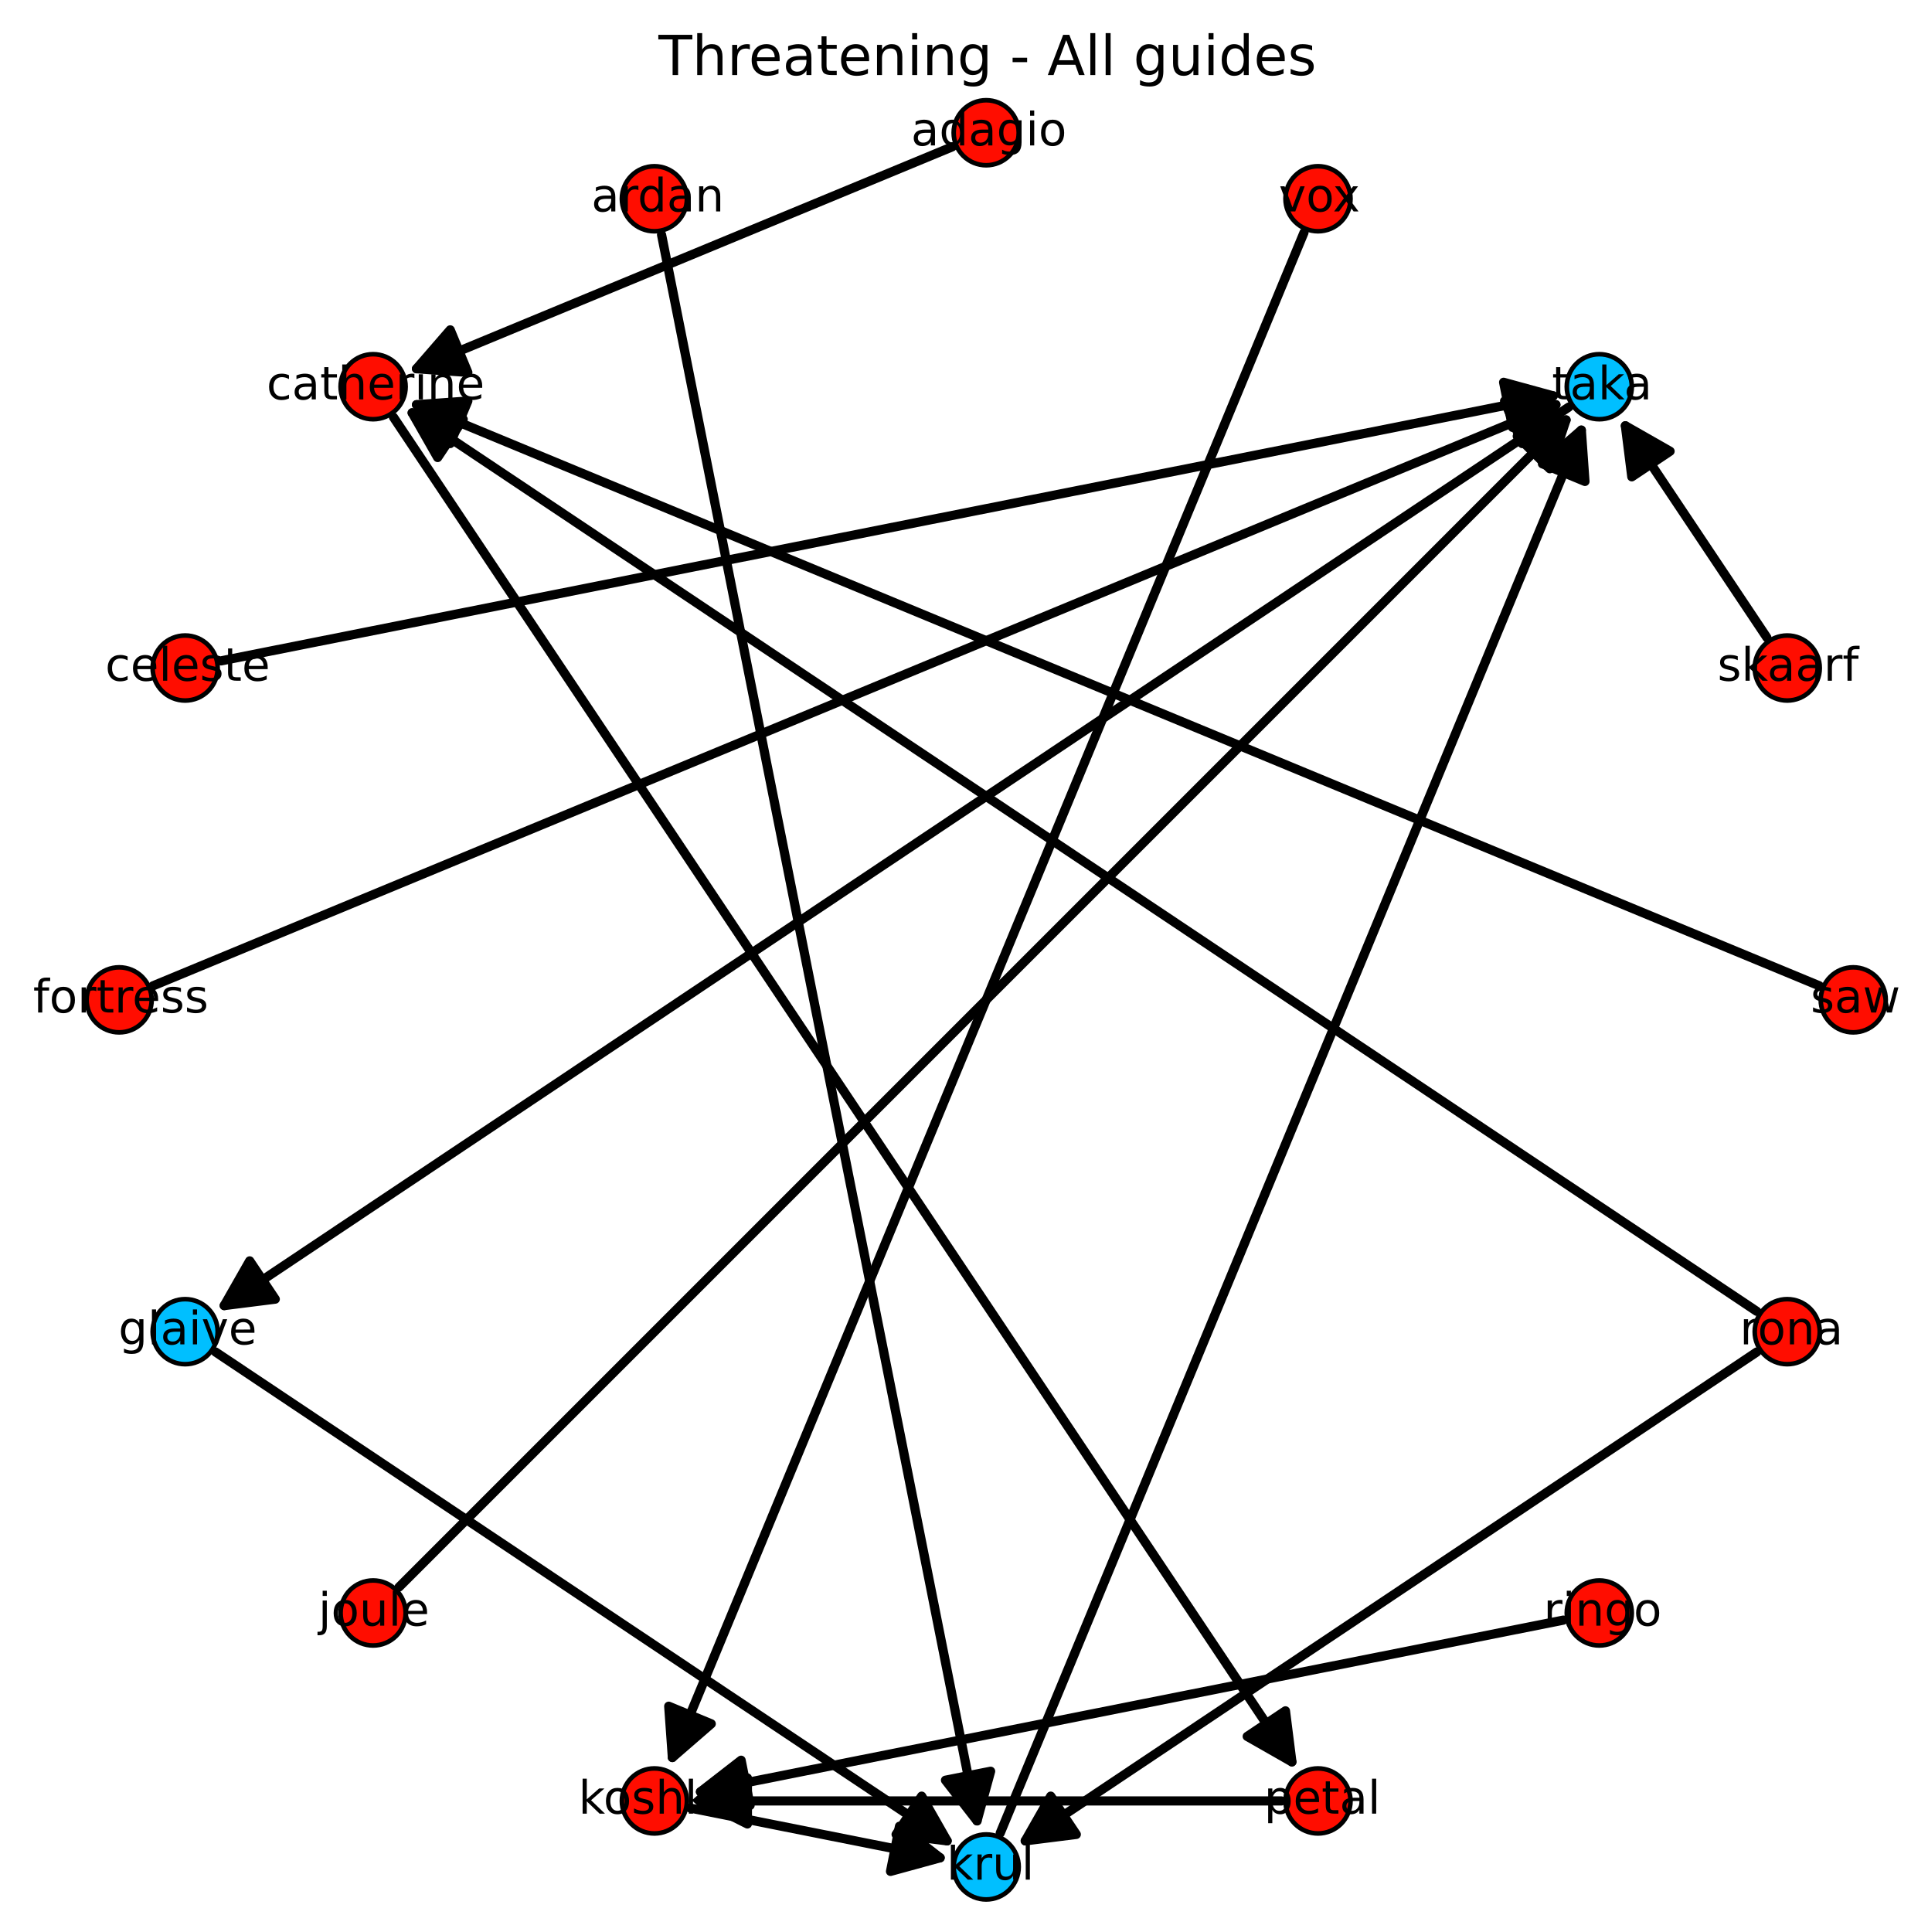
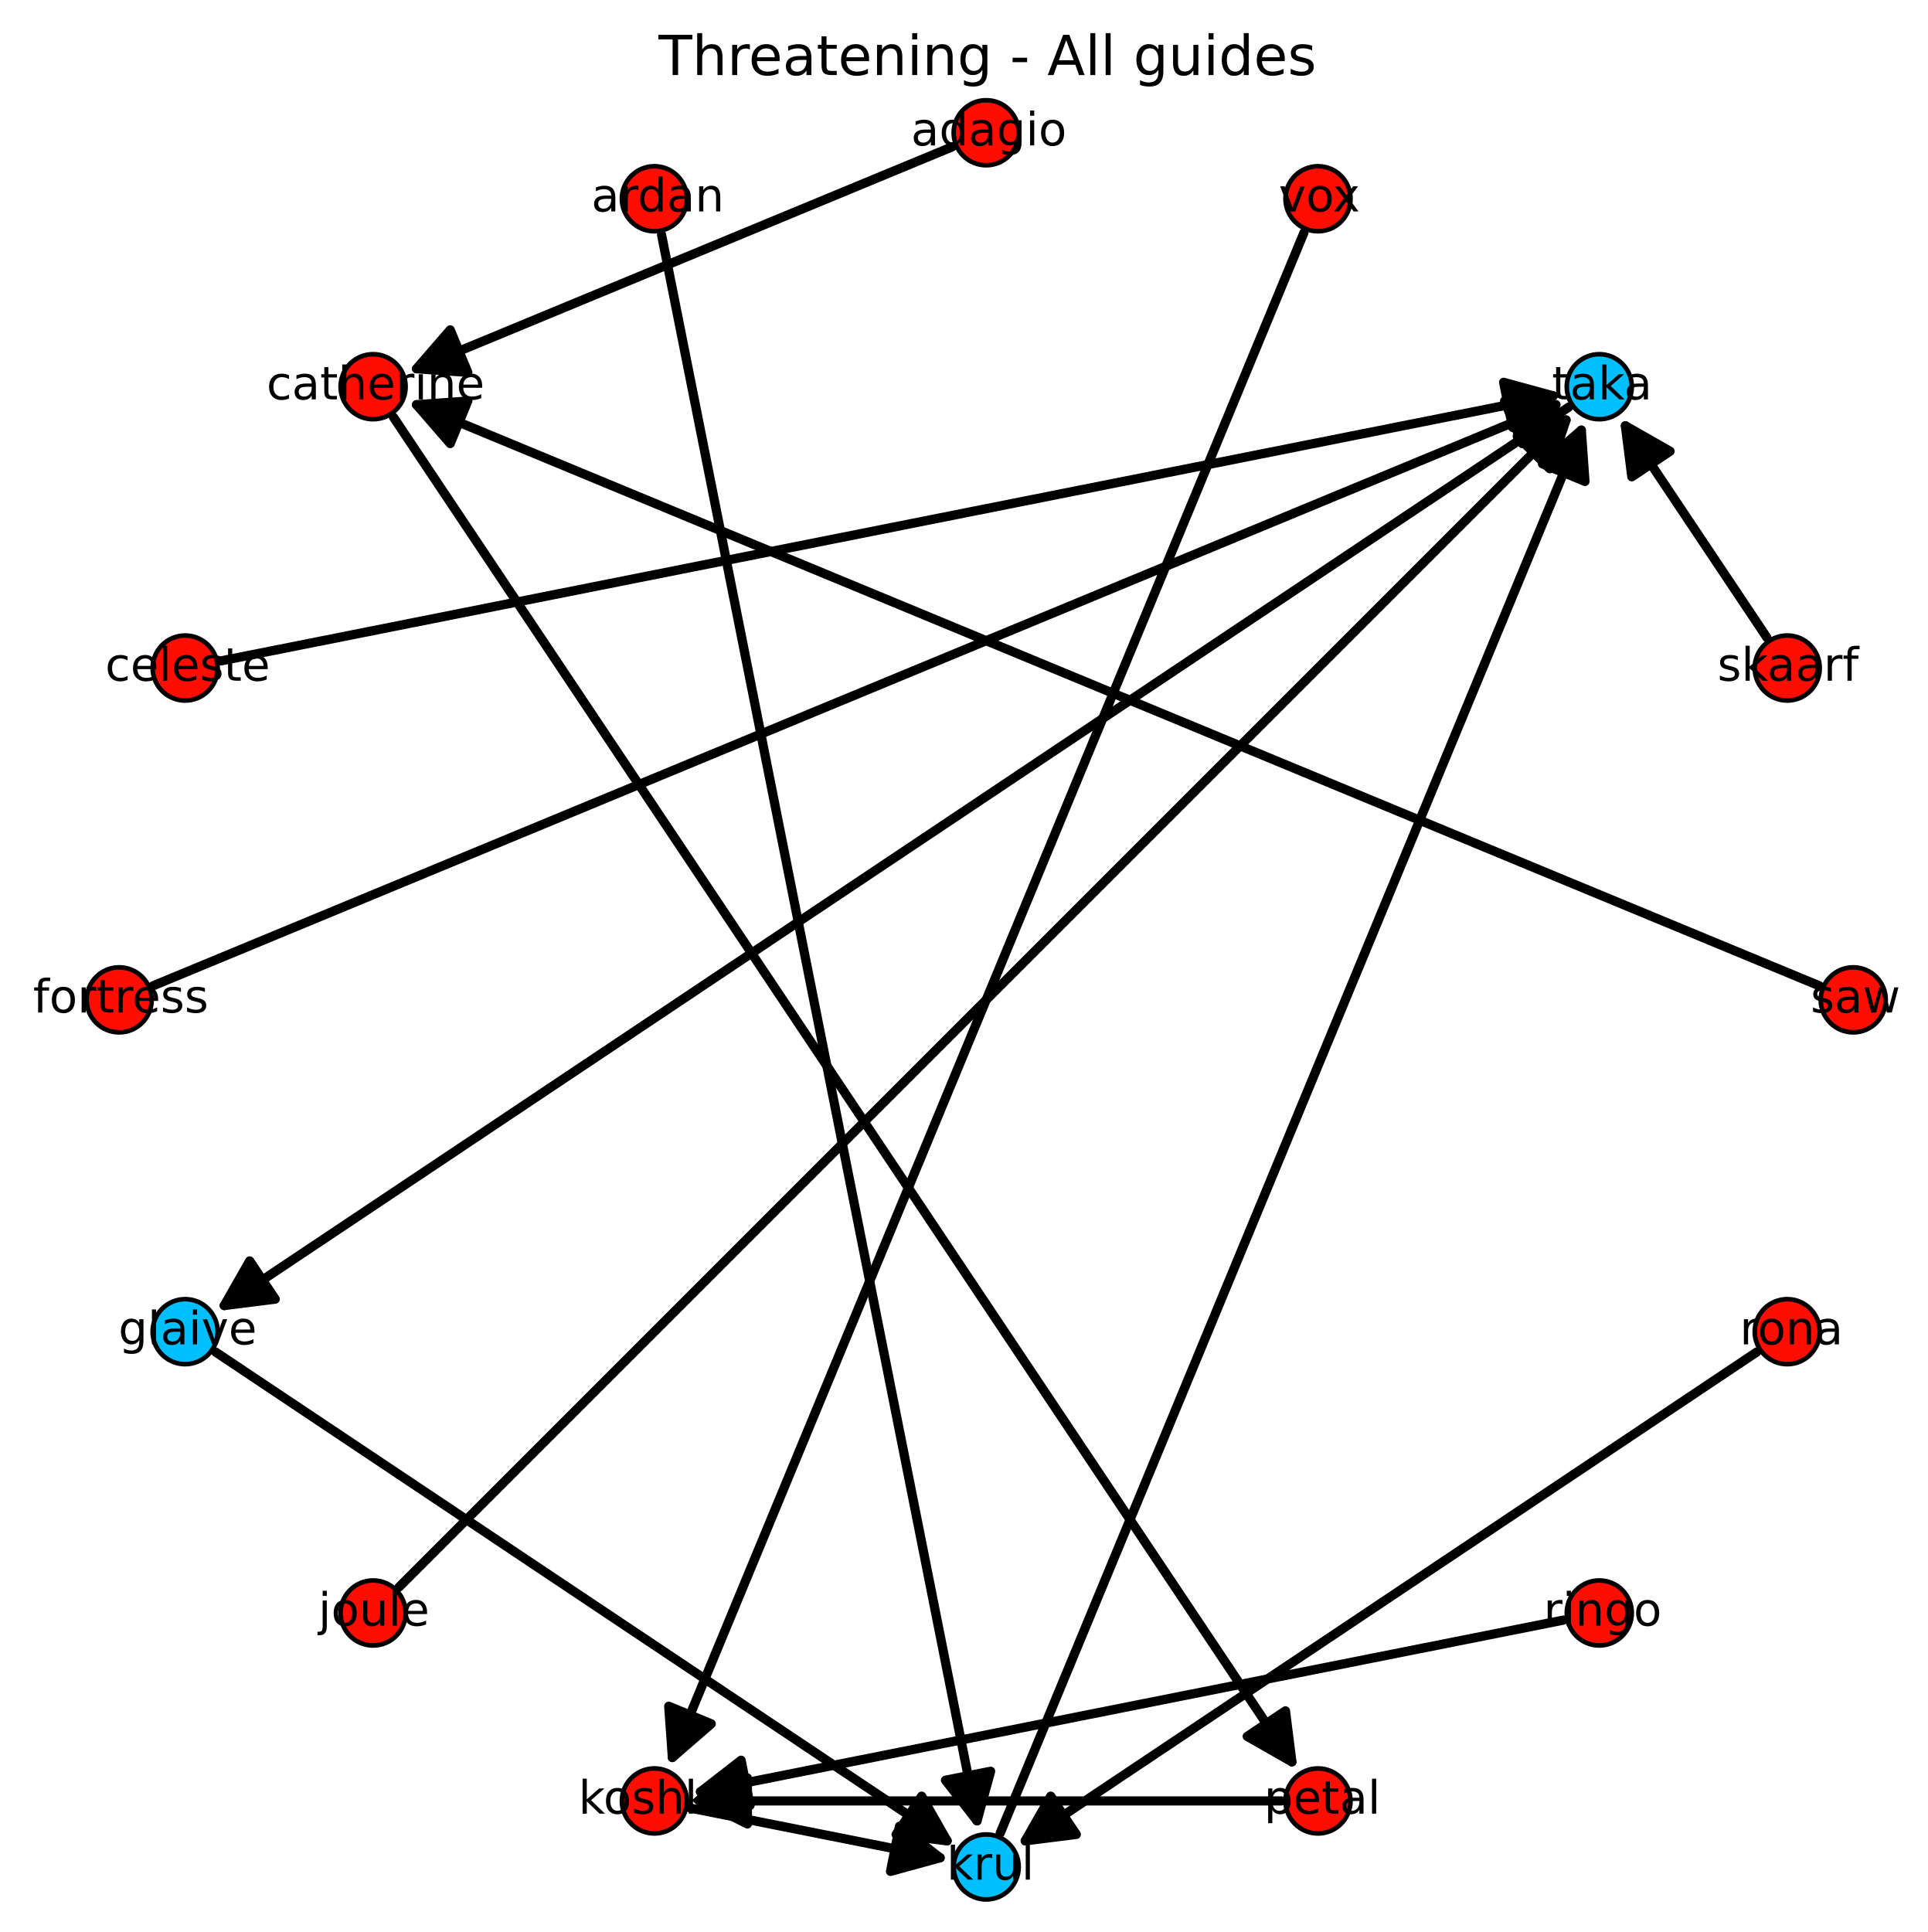
<svg xmlns="http://www.w3.org/2000/svg" xmlns:xlink="http://www.w3.org/1999/xlink" height="420pt" version="1.1" viewBox="0 0 419 420" width="419pt">
  <defs>
    <style type="text/css">
*{stroke-linecap:butt;stroke-linejoin:round;}
  </style>
  </defs>
  <g id="figure_1">
    <g id="patch_1">
      <path d=" M0 420.598 L419.383 420.598 L419.383 0 L0 0 z " style="fill:#ffffff;" />
    </g>
    <g id="axes_1">
      <g id="patch_2">
        <path d=" M18.366 413.398 L410.445 413.398 L410.445 21.318 L18.366 21.318 z " style="fill:#ffffff;" />
      </g>
      <g id="patch_3">
        <path clip-path="url(#pb7fbeb4136)" d=" M207.031 31.913 Q147.76 56.464 90.556 80.158" style="fill:none;stroke:#000000;stroke-linecap:round;stroke-width:2.0;" />
        <path clip-path="url(#pb7fbeb4136)" d=" M101.708 80.951 L90.556 80.158 L97.881 71.712 L101.708 80.951 z " style="stroke:#000000;stroke-linecap:round;stroke-width:2.0;" />
      </g>
      <g id="patch_4">
        <path clip-path="url(#pb7fbeb4136)" d=" M48.084 143.665 Q193.978 114.645 337.68 86.061" style="fill:none;stroke:#000000;stroke-linecap:round;stroke-width:2.0;" />
        <path clip-path="url(#pb7fbeb4136)" d=" M326.897 83.108 L337.68 86.061 L328.847 92.915 L326.897 83.108 z " style="stroke:#000000;stroke-linecap:round;stroke-width:2.0;" />
      </g>
      <g id="patch_5">
        <path clip-path="url(#pb7fbeb4136)" d=" M143.827 51.034 Q178.338 224.533 212.413 395.839" style="fill:none;stroke:#000000;stroke-linecap:round;stroke-width:2.0;" />
        <path clip-path="url(#pb7fbeb4136)" d=" M215.366 385.056 L212.413 395.839 L205.558 387.006 L215.366 385.056 z " style="stroke:#000000;stroke-linecap:round;stroke-width:2.0;" />
      </g>
      <g id="patch_6">
        <path clip-path="url(#pb7fbeb4136)" d=" M48.749 283.818 Q193.975 186.781 341.06 88.502" style="fill:none;stroke:#000000;stroke-linecap:round;stroke-width:2.0;" />
        <path clip-path="url(#pb7fbeb4136)" d=" M59.842 282.419 L48.749 283.818 L54.286 274.105 L59.842 282.419 z " style="stroke:#000000;stroke-linecap:round;stroke-width:2.0;" />
      </g>
      <g id="patch_7">
        <path clip-path="url(#pb7fbeb4136)" d=" M152.29 389.516 Q244.984 371.078 339.871 352.204" style="fill:none;stroke:#000000;stroke-linecap:round;stroke-width:2.0;" />
        <path clip-path="url(#pb7fbeb4136)" d=" M163.073 392.469 L152.29 389.516 L161.122 382.661 L163.073 392.469 z " style="stroke:#000000;stroke-linecap:round;stroke-width:2.0;" />
      </g>
      <g id="patch_8">
        <path clip-path="url(#pb7fbeb4136)" d=" M146.18 382.069 Q214.405 217.358 283.487 50.581" style="fill:none;stroke:#000000;stroke-linecap:round;stroke-width:2.0;" />
        <path clip-path="url(#pb7fbeb4136)" d=" M154.626 374.744 L146.18 382.069 L145.387 370.917 L154.626 374.744 z " style="stroke:#000000;stroke-linecap:round;stroke-width:2.0;" />
      </g>
      <g id="patch_9">
        <path clip-path="url(#pb7fbeb4136)" d=" M150.093 393.066 Q178.338 398.684 204.389 403.866" style="fill:none;stroke:#000000;stroke-linecap:round;stroke-width:2.0;" />
        <path clip-path="url(#pb7fbeb4136)" d=" M195.557 397.011 L204.389 403.866 L193.606 406.819 L195.557 397.011 z " style="stroke:#000000;stroke-linecap:round;stroke-width:2.0;" />
      </g>
      <g id="patch_10">
        <path clip-path="url(#pb7fbeb4136)" d=" M33.278 214.304 Q186.801 150.713 338.258 87.978" style="fill:none;stroke:#000000;stroke-linecap:round;stroke-width:2.0;" />
        <path clip-path="url(#pb7fbeb4136)" d=" M327.105 87.185 L338.258 87.978 L330.932 96.424 L327.105 87.185 z " style="stroke:#000000;stroke-linecap:round;stroke-width:2.0;" />
      </g>
      <g id="patch_11">
        <path clip-path="url(#pb7fbeb4136)" d=" M217.459 398.486 Q281.05 244.963 343.786 93.506" style="fill:none;stroke:#000000;stroke-linecap:round;stroke-width:2.0;" />
        <path clip-path="url(#pb7fbeb4136)" d=" M335.34 100.831 L343.786 93.506 L344.579 104.658 L335.34 100.831 z " style="stroke:#000000;stroke-linecap:round;stroke-width:2.0;" />
      </g>
      <g id="patch_12">
        <path clip-path="url(#pb7fbeb4136)" d=" M152.488 391.509 Q214.406 391.509 278.56 391.509" style="fill:none;stroke:#000000;stroke-linecap:round;stroke-width:2.0;" />
        <path clip-path="url(#pb7fbeb4136)" d=" M162.488 396.509 L152.488 391.509 L162.488 386.509 L162.488 396.509 z " style="stroke:#000000;stroke-linecap:round;stroke-width:2.0;" />
      </g>
      <g id="patch_13">
        <path clip-path="url(#pb7fbeb4136)" d=" M86.76 345.004 Q214.405 217.358 340.47 91.293" style="fill:none;stroke:#000000;stroke-linecap:round;stroke-width:2.0;" />
        <path clip-path="url(#pb7fbeb4136)" d=" M329.863 94.829 L340.47 91.293 L336.935 101.9 L329.863 94.829 z " style="stroke:#000000;stroke-linecap:round;stroke-width:2.0;" />
      </g>
      <g id="patch_14">
        <path clip-path="url(#pb7fbeb4136)" d=" M222.9 400.182 Q301.482 347.675 381.924 293.926" style="fill:none;stroke:#000000;stroke-linecap:round;stroke-width:2.0;" />
        <path clip-path="url(#pb7fbeb4136)" d=" M233.993 398.784 L222.9 400.182 L228.437 390.469 L233.993 398.784 z " style="stroke:#000000;stroke-linecap:round;stroke-width:2.0;" />
      </g>
      <g id="patch_15">
-         <path clip-path="url(#pb7fbeb4136)" d=" M89.611 89.745 Q234.837 186.782 381.922 285.061" style="fill:none;stroke:#000000;stroke-linecap:round;stroke-width:2.0;" />
-         <path clip-path="url(#pb7fbeb4136)" d=" M95.148 99.458 L89.611 89.745 L100.703 91.143 L95.148 99.458 z " style="stroke:#000000;stroke-linecap:round;stroke-width:2.0;" />
-       </g>
-       <g id="patch_16">
        <path clip-path="url(#pb7fbeb4136)" d=" M90.554 87.978 Q242.011 150.714 395.534 214.305" style="fill:none;stroke:#000000;stroke-linecap:round;stroke-width:2.0;" />
        <path clip-path="url(#pb7fbeb4136)" d=" M97.88 96.424 L90.554 87.978 L101.706 87.185 L97.88 96.424 z " style="stroke:#000000;stroke-linecap:round;stroke-width:2.0;" />
      </g>
-       <g id="patch_17">
+       <g id="patch_16">
        <path clip-path="url(#pb7fbeb4136)" d=" M85.55 90.704 Q183.829 237.789 280.866 383.015" style="fill:none;stroke:#000000;stroke-linecap:round;stroke-width:2.0;" />
        <path clip-path="url(#pb7fbeb4136)" d=" M279.467 371.923 L280.866 383.015 L271.153 377.479 L279.467 371.923 z " style="stroke:#000000;stroke-linecap:round;stroke-width:2.0;" />
      </g>
-       <g id="patch_18">
+       <g id="patch_17">
        <path clip-path="url(#pb7fbeb4136)" d=" M46.889 293.928 Q127.331 347.677 205.913 400.184" style="fill:none;stroke:#000000;stroke-linecap:round;stroke-width:2.0;" />
        <path clip-path="url(#pb7fbeb4136)" d=" M200.376 390.471 L205.913 400.184 L194.821 398.785 L200.376 390.471 z " style="stroke:#000000;stroke-linecap:round;stroke-width:2.0;" />
      </g>
-       <g id="patch_19">
+       <g id="patch_18">
        <path clip-path="url(#pb7fbeb4136)" d=" M384.125 138.59 Q368.126 114.645 353.369 92.56" style="fill:none;stroke:#000000;stroke-linecap:round;stroke-width:2.0;" />
        <path clip-path="url(#pb7fbeb4136)" d=" M354.767 103.652 L353.369 92.56 L363.082 98.097 L354.767 103.652 z " style="stroke:#000000;stroke-linecap:round;stroke-width:2.0;" />
      </g>
      <g id="matplotlib.axis_1" />
      <g id="matplotlib.axis_2" />
      <g id="text_1">
        <defs>
          <path id="BitstreamVeraSans-Roman-20" />
          <path d=" M54.891 33.016 L54.891 0 L45.906 0 L45.906 32.719 Q45.906 40.484 42.875 44.328 Q39.844 48.188 33.797 48.188 Q26.516 48.188 22.312 43.547 Q18.109 38.922 18.109 30.906 L18.109 0 L9.078 0 L9.078 54.688 L18.109 54.688 L18.109 46.188 Q21.344 51.125 25.703 53.562 Q30.078 56 35.797 56 Q45.219 56 50.047 50.172 Q54.891 44.344 54.891 33.016" id="BitstreamVeraSans-Roman-6e" />
          <path d=" M34.281 27.484 Q23.391 27.484 19.188 25 Q14.984 22.516 14.984 16.5 Q14.984 11.719 18.141 8.906 Q21.297 6.109 26.703 6.109 Q34.188 6.109 38.703 11.406 Q43.219 16.703 43.219 25.484 L43.219 27.484 z  M52.203 31.203 L52.203 0 L43.219 0 L43.219 8.297 Q40.141 3.328 35.547 0.953 Q30.953 -1.422 24.312 -1.422 Q15.922 -1.422 10.953 3.297 Q6 8.016 6 15.922 Q6 25.141 12.172 29.828 Q18.359 34.516 30.609 34.516 L43.219 34.516 L43.219 35.406 Q43.219 41.609 39.141 45 Q35.062 48.391 27.688 48.391 Q23 48.391 18.547 47.266 Q14.109 46.141 10.016 43.891 L10.016 52.203 Q14.938 54.109 19.578 55.047 Q24.219 56 28.609 56 Q40.484 56 46.344 49.844 Q52.203 43.703 52.203 31.203" id="BitstreamVeraSans-Roman-61" />
          <path d=" M9.422 75.984 L18.406 75.984 L18.406 0 L9.422 0 z " id="BitstreamVeraSans-Roman-6c" />
          <path d=" M44.281 53.078 L44.281 44.578 Q40.484 46.531 36.375 47.5 Q32.281 48.484 27.875 48.484 Q21.188 48.484 17.844 46.438 Q14.5 44.391 14.5 40.281 Q14.5 37.156 16.891 35.375 Q19.281 33.594 26.516 31.984 L29.594 31.297 Q39.156 29.25 43.188 25.516 Q47.219 21.781 47.219 15.094 Q47.219 7.469 41.188 3.016 Q35.156 -1.422 24.609 -1.422 Q20.219 -1.422 15.453 -0.562 Q10.688 0.297 5.422 2 L5.422 11.281 Q10.406 8.688 15.234 7.391 Q20.062 6.109 24.812 6.109 Q31.156 6.109 34.562 8.281 Q37.984 10.453 37.984 14.406 Q37.984 18.062 35.516 20.016 Q33.062 21.969 24.703 23.781 L21.578 24.516 Q13.234 26.266 9.516 29.906 Q5.812 33.547 5.812 39.891 Q5.812 47.609 11.281 51.797 Q16.75 56 26.812 56 Q31.781 56 36.172 55.266 Q40.578 54.547 44.281 53.078" id="BitstreamVeraSans-Roman-73" />
          <path d=" M-0.297 72.906 L61.375 72.906 L61.375 64.594 L35.5 64.594 L35.5 0 L25.594 0 L25.594 64.594 L-0.297 64.594 z " id="BitstreamVeraSans-Roman-54" />
          <path d=" M54.891 33.016 L54.891 0 L45.906 0 L45.906 32.719 Q45.906 40.484 42.875 44.328 Q39.844 48.188 33.797 48.188 Q26.516 48.188 22.312 43.547 Q18.109 38.922 18.109 30.906 L18.109 0 L9.078 0 L9.078 75.984 L18.109 75.984 L18.109 46.188 Q21.344 51.125 25.703 53.562 Q30.078 56 35.797 56 Q45.219 56 50.047 50.172 Q54.891 44.344 54.891 33.016" id="BitstreamVeraSans-Roman-68" />
          <path d=" M34.188 63.188 L20.797 26.906 L47.609 26.906 z  M28.609 72.906 L39.797 72.906 L67.578 0 L57.328 0 L50.688 18.703 L17.828 18.703 L11.188 0 L0.781 0 z " id="BitstreamVeraSans-Roman-41" />
          <path d=" M45.406 46.391 L45.406 75.984 L54.391 75.984 L54.391 0 L45.406 0 L45.406 8.203 Q42.578 3.328 38.25 0.953 Q33.938 -1.422 27.875 -1.422 Q17.969 -1.422 11.734 6.484 Q5.516 14.406 5.516 27.297 Q5.516 40.188 11.734 48.094 Q17.969 56 27.875 56 Q33.938 56 38.25 53.625 Q42.578 51.266 45.406 46.391 M14.797 27.297 Q14.797 17.391 18.875 11.75 Q22.953 6.109 30.078 6.109 Q37.203 6.109 41.297 11.75 Q45.406 17.391 45.406 27.297 Q45.406 37.203 41.297 42.844 Q37.203 48.484 30.078 48.484 Q22.953 48.484 18.875 42.844 Q14.797 37.203 14.797 27.297" id="BitstreamVeraSans-Roman-64" />
          <path d=" M56.203 29.594 L56.203 25.203 L14.891 25.203 Q15.484 15.922 20.484 11.062 Q25.484 6.203 34.422 6.203 Q39.594 6.203 44.453 7.469 Q49.312 8.734 54.109 11.281 L54.109 2.781 Q49.266 0.734 44.188 -0.344 Q39.109 -1.422 33.891 -1.422 Q20.797 -1.422 13.156 6.188 Q5.516 13.812 5.516 26.812 Q5.516 40.234 12.766 48.109 Q20.016 56 32.328 56 Q43.359 56 49.781 48.891 Q56.203 41.797 56.203 29.594 M47.219 32.234 Q47.125 39.594 43.094 43.984 Q39.062 48.391 32.422 48.391 Q24.906 48.391 20.391 44.141 Q15.875 39.891 15.188 32.172 z " id="BitstreamVeraSans-Roman-65" />
          <path d=" M9.422 54.688 L18.406 54.688 L18.406 0 L9.422 0 z  M9.422 75.984 L18.406 75.984 L18.406 64.594 L9.422 64.594 z " id="BitstreamVeraSans-Roman-69" />
          <path d=" M18.312 70.219 L18.312 54.688 L36.812 54.688 L36.812 47.703 L18.312 47.703 L18.312 18.016 Q18.312 11.328 20.141 9.422 Q21.969 7.516 27.594 7.516 L36.812 7.516 L36.812 0 L27.594 0 Q17.188 0 13.234 3.875 Q9.281 7.766 9.281 18.016 L9.281 47.703 L2.688 47.703 L2.688 54.688 L9.281 54.688 L9.281 70.219 z " id="BitstreamVeraSans-Roman-74" />
          <path d=" M8.5 21.578 L8.5 54.688 L17.484 54.688 L17.484 21.922 Q17.484 14.156 20.5 10.266 Q23.531 6.391 29.594 6.391 Q36.859 6.391 41.078 11.031 Q45.312 15.672 45.312 23.688 L45.312 54.688 L54.297 54.688 L54.297 0 L45.312 0 L45.312 8.406 Q42.047 3.422 37.719 1 Q33.406 -1.422 27.688 -1.422 Q18.266 -1.422 13.375 4.438 Q8.5 10.297 8.5 21.578" id="BitstreamVeraSans-Roman-75" />
          <path d=" M41.109 46.297 Q39.594 47.172 37.812 47.578 Q36.031 48 33.891 48 Q26.266 48 22.188 43.047 Q18.109 38.094 18.109 28.812 L18.109 0 L9.078 0 L9.078 54.688 L18.109 54.688 L18.109 46.188 Q20.953 51.172 25.484 53.578 Q30.031 56 36.531 56 Q37.453 56 38.578 55.875 Q39.703 55.766 41.062 55.516 z " id="BitstreamVeraSans-Roman-72" />
          <path d=" M45.406 27.984 Q45.406 37.75 41.375 43.109 Q37.359 48.484 30.078 48.484 Q22.859 48.484 18.828 43.109 Q14.797 37.75 14.797 27.984 Q14.797 18.266 18.828 12.891 Q22.859 7.516 30.078 7.516 Q37.359 7.516 41.375 12.891 Q45.406 18.266 45.406 27.984 M54.391 6.781 Q54.391 -7.172 48.188 -13.984 Q42 -20.797 29.203 -20.797 Q24.469 -20.797 20.266 -20.094 Q16.062 -19.391 12.109 -17.922 L12.109 -9.188 Q16.062 -11.328 19.922 -12.344 Q23.781 -13.375 27.781 -13.375 Q36.625 -13.375 41.016 -8.766 Q45.406 -4.156 45.406 5.172 L45.406 9.625 Q42.625 4.781 38.281 2.391 Q33.938 0 27.875 0 Q17.828 0 11.672 7.656 Q5.516 15.328 5.516 27.984 Q5.516 40.672 11.672 48.328 Q17.828 56 27.875 56 Q33.938 56 38.281 53.609 Q42.625 51.219 45.406 46.391 L45.406 54.688 L54.391 54.688 z " id="BitstreamVeraSans-Roman-67" />
          <path d=" M4.891 31.391 L31.203 31.391 L31.203 23.391 L4.891 23.391 z " id="BitstreamVeraSans-Roman-2d" />
        </defs>
        <g transform="translate(143.1592 16.31812)scale(0.12 -0.12)">
          <use xlink:href="#BitstreamVeraSans-Roman-54" />
          <use x="61.084" xlink:href="#BitstreamVeraSans-Roman-68" />
          <use x="124.463" xlink:href="#BitstreamVeraSans-Roman-72" />
          <use x="163.326" xlink:href="#BitstreamVeraSans-Roman-65" />
          <use x="224.85" xlink:href="#BitstreamVeraSans-Roman-61" />
          <use x="286.129" xlink:href="#BitstreamVeraSans-Roman-74" />
          <use x="325.338" xlink:href="#BitstreamVeraSans-Roman-65" />
          <use x="386.861" xlink:href="#BitstreamVeraSans-Roman-6e" />
          <use x="450.24" xlink:href="#BitstreamVeraSans-Roman-69" />
          <use x="478.023" xlink:href="#BitstreamVeraSans-Roman-6e" />
          <use x="541.402" xlink:href="#BitstreamVeraSans-Roman-67" />
          <use x="604.879" xlink:href="#BitstreamVeraSans-Roman-20" />
          <use x="636.666" xlink:href="#BitstreamVeraSans-Roman-2d" />
          <use x="672.75" xlink:href="#BitstreamVeraSans-Roman-20" />
          <use x="704.537" xlink:href="#BitstreamVeraSans-Roman-41" />
          <use x="772.945" xlink:href="#BitstreamVeraSans-Roman-6c" />
          <use x="800.729" xlink:href="#BitstreamVeraSans-Roman-6c" />
          <use x="828.512" xlink:href="#BitstreamVeraSans-Roman-20" />
          <use x="860.299" xlink:href="#BitstreamVeraSans-Roman-67" />
          <use x="923.775" xlink:href="#BitstreamVeraSans-Roman-75" />
          <use x="987.154" xlink:href="#BitstreamVeraSans-Roman-69" />
          <use x="1014.938" xlink:href="#BitstreamVeraSans-Roman-64" />
          <use x="1078.414" xlink:href="#BitstreamVeraSans-Roman-65" />
          <use x="1139.938" xlink:href="#BitstreamVeraSans-Roman-73" />
        </g>
      </g>
      <g id="PathCollection_1">
        <defs>
          <path d=" M0 7.071 C1.875 7.071 3.674 6.326 5 5 C6.326 3.674 7.071 1.875 7.071 0 C7.071 -1.875 6.326 -3.674 5 -5 C3.674 -6.326 1.875 -7.071 0 -7.071 C-1.875 -7.071 -3.674 -6.326 -5 -5 C-6.326 -3.674 -7.071 -1.875 -7.071 0 C-7.071 1.875 -6.326 3.674 -5 5 C-3.674 6.326 -1.875 7.071 0 7.071 z " id="C0_0_483d1e1a4f" />
        </defs>
        <use style="fill:#00bfff;stroke:#000000;" x="214.405" xlink:href="#C0_0_483d1e1a4f" y="405.858" />
        <use style="fill:#00bfff;stroke:#000000;" x="347.695" xlink:href="#C0_0_483d1e1a4f" y="84.068" />
        <use style="fill:#00bfff;stroke:#000000;" x="40.254" xlink:href="#C0_0_483d1e1a4f" y="289.494" />
        <use style="fill:#ff0d00;stroke:#000000;" x="214.405" xlink:href="#C0_0_483d1e1a4f" y="28.858" />
        <use style="fill:#ff0d00;stroke:#000000;" x="142.27" xlink:href="#C0_0_483d1e1a4f" y="43.207" />
        <use style="fill:#ff0d00;stroke:#000000;" x="286.541" xlink:href="#C0_0_483d1e1a4f" y="43.207" />
        <use style="fill:#ff0d00;stroke:#000000;" x="40.254" xlink:href="#C0_0_483d1e1a4f" y="145.222" />
        <use style="fill:#ff0d00;stroke:#000000;" x="347.695" xlink:href="#C0_0_483d1e1a4f" y="350.648" />
        <use style="fill:#ff0d00;stroke:#000000;" x="81.116" xlink:href="#C0_0_483d1e1a4f" y="84.068" />
        <use style="fill:#ff0d00;stroke:#000000;" x="388.557" xlink:href="#C0_0_483d1e1a4f" y="145.222" />
        <use style="fill:#ff0d00;stroke:#000000;" x="142.27" xlink:href="#C0_0_483d1e1a4f" y="391.509" />
        <use style="fill:#ff0d00;stroke:#000000;" x="286.541" xlink:href="#C0_0_483d1e1a4f" y="391.509" />
        <use style="fill:#ff0d00;stroke:#000000;" x="388.557" xlink:href="#C0_0_483d1e1a4f" y="289.494" />
        <use style="fill:#ff0d00;stroke:#000000;" x="402.905" xlink:href="#C0_0_483d1e1a4f" y="217.358" />
        <use style="fill:#ff0d00;stroke:#000000;" x="81.116" xlink:href="#C0_0_483d1e1a4f" y="350.648" />
        <use style="fill:#ff0d00;stroke:#000000;" x="25.905" xlink:href="#C0_0_483d1e1a4f" y="217.358" />
      </g>
      <g id="text_2">
        <defs>
          <path d=" M30.609 48.391 Q23.391 48.391 19.188 42.75 Q14.984 37.109 14.984 27.297 Q14.984 17.484 19.156 11.844 Q23.344 6.203 30.609 6.203 Q37.797 6.203 41.984 11.859 Q46.188 17.531 46.188 27.297 Q46.188 37.016 41.984 42.703 Q37.797 48.391 30.609 48.391 M30.609 56 Q42.328 56 49.016 48.375 Q55.719 40.766 55.719 27.297 Q55.719 13.875 49.016 6.219 Q42.328 -1.422 30.609 -1.422 Q18.844 -1.422 12.172 6.219 Q5.516 13.875 5.516 27.297 Q5.516 40.766 12.172 48.375 Q18.844 56 30.609 56" id="BitstreamVeraSans-Roman-6f" />
        </defs>
        <g transform="translate(198.0539 31.6175)scale(0.1 -0.1)">
          <use xlink:href="#BitstreamVeraSans-Roman-61" />
          <use x="61.279" xlink:href="#BitstreamVeraSans-Roman-64" />
          <use x="124.756" xlink:href="#BitstreamVeraSans-Roman-61" />
          <use x="186.035" xlink:href="#BitstreamVeraSans-Roman-67" />
          <use x="249.512" xlink:href="#BitstreamVeraSans-Roman-69" />
          <use x="277.295" xlink:href="#BitstreamVeraSans-Roman-6f" />
        </g>
      </g>
      <g id="text_3">
        <g transform="translate(128.5548 45.96621)scale(0.1 -0.1)">
          <use xlink:href="#BitstreamVeraSans-Roman-61" />
          <use x="61.279" xlink:href="#BitstreamVeraSans-Roman-72" />
          <use x="100.643" xlink:href="#BitstreamVeraSans-Roman-64" />
          <use x="164.119" xlink:href="#BitstreamVeraSans-Roman-61" />
          <use x="225.398" xlink:href="#BitstreamVeraSans-Roman-6e" />
        </g>
      </g>
      <g id="text_4">
        <defs>
          <path d=" M48.781 52.594 L48.781 44.188 Q44.969 46.297 41.141 47.344 Q37.312 48.391 33.406 48.391 Q24.656 48.391 19.812 42.844 Q14.984 37.312 14.984 27.297 Q14.984 17.281 19.812 11.734 Q24.656 6.203 33.406 6.203 Q37.312 6.203 41.141 7.25 Q44.969 8.297 48.781 10.406 L48.781 2.094 Q45.016 0.344 40.984 -0.531 Q36.969 -1.422 32.422 -1.422 Q20.062 -1.422 12.781 6.344 Q5.516 14.109 5.516 27.297 Q5.516 40.672 12.859 48.328 Q20.219 56 33.016 56 Q37.156 56 41.109 55.141 Q45.062 54.297 48.781 52.594" id="BitstreamVeraSans-Roman-63" />
        </defs>
        <g transform="translate(57.94943 86.82787)scale(0.1 -0.1)">
          <use xlink:href="#BitstreamVeraSans-Roman-63" />
          <use x="54.98" xlink:href="#BitstreamVeraSans-Roman-61" />
          <use x="116.26" xlink:href="#BitstreamVeraSans-Roman-74" />
          <use x="155.469" xlink:href="#BitstreamVeraSans-Roman-68" />
          <use x="218.848" xlink:href="#BitstreamVeraSans-Roman-65" />
          <use x="280.371" xlink:href="#BitstreamVeraSans-Roman-72" />
          <use x="321.484" xlink:href="#BitstreamVeraSans-Roman-69" />
          <use x="349.268" xlink:href="#BitstreamVeraSans-Roman-6e" />
          <use x="412.646" xlink:href="#BitstreamVeraSans-Roman-65" />
        </g>
      </g>
      <g id="text_5">
        <g transform="translate(22.86355 147.9817)scale(0.1 -0.1)">
          <use xlink:href="#BitstreamVeraSans-Roman-63" />
          <use x="54.98" xlink:href="#BitstreamVeraSans-Roman-65" />
          <use x="116.504" xlink:href="#BitstreamVeraSans-Roman-6c" />
          <use x="144.287" xlink:href="#BitstreamVeraSans-Roman-65" />
          <use x="205.811" xlink:href="#BitstreamVeraSans-Roman-73" />
          <use x="257.91" xlink:href="#BitstreamVeraSans-Roman-74" />
          <use x="297.119" xlink:href="#BitstreamVeraSans-Roman-65" />
        </g>
      </g>
      <g id="text_6">
        <defs>
          <path d=" M37.109 75.984 L37.109 68.5 L28.516 68.5 Q23.688 68.5 21.797 66.547 Q19.922 64.594 19.922 59.516 L19.922 54.688 L34.719 54.688 L34.719 47.703 L19.922 47.703 L19.922 0 L10.891 0 L10.891 47.703 L2.297 47.703 L2.297 54.688 L10.891 54.688 L10.891 58.5 Q10.891 67.625 15.141 71.797 Q19.391 75.984 28.609 75.984 z " id="BitstreamVeraSans-Roman-66" />
        </defs>
        <g transform="translate(7.2 220.1175)scale(0.1 -0.1)">
          <use xlink:href="#BitstreamVeraSans-Roman-66" />
          <use x="35.205" xlink:href="#BitstreamVeraSans-Roman-6f" />
          <use x="96.387" xlink:href="#BitstreamVeraSans-Roman-72" />
          <use x="137.5" xlink:href="#BitstreamVeraSans-Roman-74" />
          <use x="176.709" xlink:href="#BitstreamVeraSans-Roman-72" />
          <use x="215.572" xlink:href="#BitstreamVeraSans-Roman-65" />
          <use x="277.096" xlink:href="#BitstreamVeraSans-Roman-73" />
          <use x="329.195" xlink:href="#BitstreamVeraSans-Roman-73" />
        </g>
      </g>
      <g id="text_7">
        <defs>
          <path d=" M2.984 54.688 L12.5 54.688 L29.594 8.797 L46.688 54.688 L56.203 54.688 L35.688 0 L23.484 0 z " id="BitstreamVeraSans-Roman-76" />
        </defs>
        <g transform="translate(25.74402 292.2533)scale(0.1 -0.1)">
          <use xlink:href="#BitstreamVeraSans-Roman-67" />
          <use x="63.477" xlink:href="#BitstreamVeraSans-Roman-6c" />
          <use x="91.26" xlink:href="#BitstreamVeraSans-Roman-61" />
          <use x="152.539" xlink:href="#BitstreamVeraSans-Roman-69" />
          <use x="180.322" xlink:href="#BitstreamVeraSans-Roman-76" />
          <use x="239.502" xlink:href="#BitstreamVeraSans-Roman-65" />
        </g>
      </g>
      <g id="text_8">
        <defs>
          <path d=" M9.422 54.688 L18.406 54.688 L18.406 -0.984 Q18.406 -11.422 14.422 -16.109 Q10.453 -20.797 1.609 -20.797 L-1.812 -20.797 L-1.812 -13.188 L0.594 -13.188 Q5.719 -13.188 7.562 -10.812 Q9.422 -8.453 9.422 -0.984 z  M9.422 75.984 L18.406 75.984 L18.406 64.594 L9.422 64.594 z " id="BitstreamVeraSans-Roman-6a" />
        </defs>
        <g transform="translate(69.20881 353.4071)scale(0.1 -0.1)">
          <use xlink:href="#BitstreamVeraSans-Roman-6a" />
          <use x="27.783" xlink:href="#BitstreamVeraSans-Roman-6f" />
          <use x="88.965" xlink:href="#BitstreamVeraSans-Roman-75" />
          <use x="152.344" xlink:href="#BitstreamVeraSans-Roman-6c" />
          <use x="180.127" xlink:href="#BitstreamVeraSans-Roman-65" />
        </g>
      </g>
      <g id="text_9">
        <defs>
          <path d=" M9.078 75.984 L18.109 75.984 L18.109 31.109 L44.922 54.688 L56.391 54.688 L27.391 29.109 L57.625 0 L45.906 0 L18.109 26.703 L18.109 0 L9.078 0 z " id="BitstreamVeraSans-Roman-6b" />
        </defs>
        <g transform="translate(125.7587 394.2688)scale(0.1 -0.1)">
          <use xlink:href="#BitstreamVeraSans-Roman-6b" />
          <use x="54.285" xlink:href="#BitstreamVeraSans-Roman-6f" />
          <use x="115.467" xlink:href="#BitstreamVeraSans-Roman-73" />
          <use x="167.566" xlink:href="#BitstreamVeraSans-Roman-68" />
          <use x="230.945" xlink:href="#BitstreamVeraSans-Roman-6b" />
          <use x="287.105" xlink:href="#BitstreamVeraSans-Roman-61" />
        </g>
      </g>
      <g id="text_10">
        <g transform="translate(205.8195 408.6175)scale(0.1 -0.1)">
          <use xlink:href="#BitstreamVeraSans-Roman-6b" />
          <use x="57.91" xlink:href="#BitstreamVeraSans-Roman-72" />
          <use x="99.023" xlink:href="#BitstreamVeraSans-Roman-75" />
          <use x="162.402" xlink:href="#BitstreamVeraSans-Roman-6c" />
        </g>
      </g>
      <g id="text_11">
        <defs>
          <path d=" M18.109 8.203 L18.109 -20.797 L9.078 -20.797 L9.078 54.688 L18.109 54.688 L18.109 46.391 Q20.953 51.266 25.266 53.625 Q29.594 56 35.594 56 Q45.562 56 51.781 48.094 Q58.016 40.188 58.016 27.297 Q58.016 14.406 51.781 6.484 Q45.562 -1.422 35.594 -1.422 Q29.594 -1.422 25.266 0.953 Q20.953 3.328 18.109 8.203 M48.688 27.297 Q48.688 37.203 44.609 42.844 Q40.531 48.484 33.406 48.484 Q26.266 48.484 22.188 42.844 Q18.109 37.203 18.109 27.297 Q18.109 17.391 22.188 11.75 Q26.266 6.109 33.406 6.109 Q40.531 6.109 44.609 11.75 Q48.688 17.391 48.688 27.297" id="BitstreamVeraSans-Roman-70" />
        </defs>
        <g transform="translate(274.7999 394.2688)scale(0.1 -0.1)">
          <use xlink:href="#BitstreamVeraSans-Roman-70" />
          <use x="63.477" xlink:href="#BitstreamVeraSans-Roman-65" />
          <use x="125.0" xlink:href="#BitstreamVeraSans-Roman-74" />
          <use x="164.209" xlink:href="#BitstreamVeraSans-Roman-61" />
          <use x="225.488" xlink:href="#BitstreamVeraSans-Roman-6c" />
        </g>
      </g>
      <g id="text_12">
        <g transform="translate(335.5756 353.4071)scale(0.1 -0.1)">
          <use xlink:href="#BitstreamVeraSans-Roman-72" />
          <use x="41.113" xlink:href="#BitstreamVeraSans-Roman-69" />
          <use x="68.896" xlink:href="#BitstreamVeraSans-Roman-6e" />
          <use x="132.275" xlink:href="#BitstreamVeraSans-Roman-67" />
          <use x="195.752" xlink:href="#BitstreamVeraSans-Roman-6f" />
        </g>
      </g>
      <g id="text_13">
        <g transform="translate(378.2294 292.2533)scale(0.1 -0.1)">
          <use xlink:href="#BitstreamVeraSans-Roman-72" />
          <use x="38.863" xlink:href="#BitstreamVeraSans-Roman-6f" />
          <use x="100.045" xlink:href="#BitstreamVeraSans-Roman-6e" />
          <use x="163.424" xlink:href="#BitstreamVeraSans-Roman-61" />
        </g>
      </g>
      <g id="text_14">
        <defs>
          <path d=" M4.203 54.688 L13.188 54.688 L24.422 12.016 L35.594 54.688 L46.188 54.688 L57.422 12.016 L68.609 54.688 L77.594 54.688 L63.281 0 L52.688 0 L40.922 44.828 L29.109 0 L18.5 0 z " id="BitstreamVeraSans-Roman-77" />
        </defs>
        <g transform="translate(393.6281 220.1175)scale(0.1 -0.1)">
          <use xlink:href="#BitstreamVeraSans-Roman-73" />
          <use x="52.1" xlink:href="#BitstreamVeraSans-Roman-61" />
          <use x="113.379" xlink:href="#BitstreamVeraSans-Roman-77" />
        </g>
      </g>
      <g id="text_15">
        <g transform="translate(373.3763 147.9817)scale(0.1 -0.1)">
          <use xlink:href="#BitstreamVeraSans-Roman-73" />
          <use x="52.1" xlink:href="#BitstreamVeraSans-Roman-6b" />
          <use x="108.26" xlink:href="#BitstreamVeraSans-Roman-61" />
          <use x="169.539" xlink:href="#BitstreamVeraSans-Roman-61" />
          <use x="230.818" xlink:href="#BitstreamVeraSans-Roman-72" />
          <use x="271.932" xlink:href="#BitstreamVeraSans-Roman-66" />
        </g>
      </g>
      <g id="text_16">
        <g transform="translate(337.3873 86.82787)scale(0.1 -0.1)">
          <use xlink:href="#BitstreamVeraSans-Roman-74" />
          <use x="39.209" xlink:href="#BitstreamVeraSans-Roman-61" />
          <use x="100.488" xlink:href="#BitstreamVeraSans-Roman-6b" />
          <use x="156.648" xlink:href="#BitstreamVeraSans-Roman-61" />
        </g>
      </g>
      <g id="text_17">
        <defs>
          <path d=" M54.891 54.688 L35.109 28.078 L55.906 0 L45.312 0 L29.391 21.484 L13.484 0 L2.875 0 L24.125 28.609 L4.688 54.688 L15.281 54.688 L29.781 35.203 L44.281 54.688 z " id="BitstreamVeraSans-Roman-78" />
        </defs>
        <g transform="translate(278.0327 45.96621)scale(0.1 -0.1)">
          <use xlink:href="#BitstreamVeraSans-Roman-76" />
          <use x="59.18" xlink:href="#BitstreamVeraSans-Roman-6f" />
          <use x="117.236" xlink:href="#BitstreamVeraSans-Roman-78" />
        </g>
      </g>
    </g>
  </g>
  <defs>
    <clipPath id="pb7fbeb4136">
      <rect height="392.08" width="392.08" x="18.365" y="21.318" />
    </clipPath>
  </defs>
</svg>
